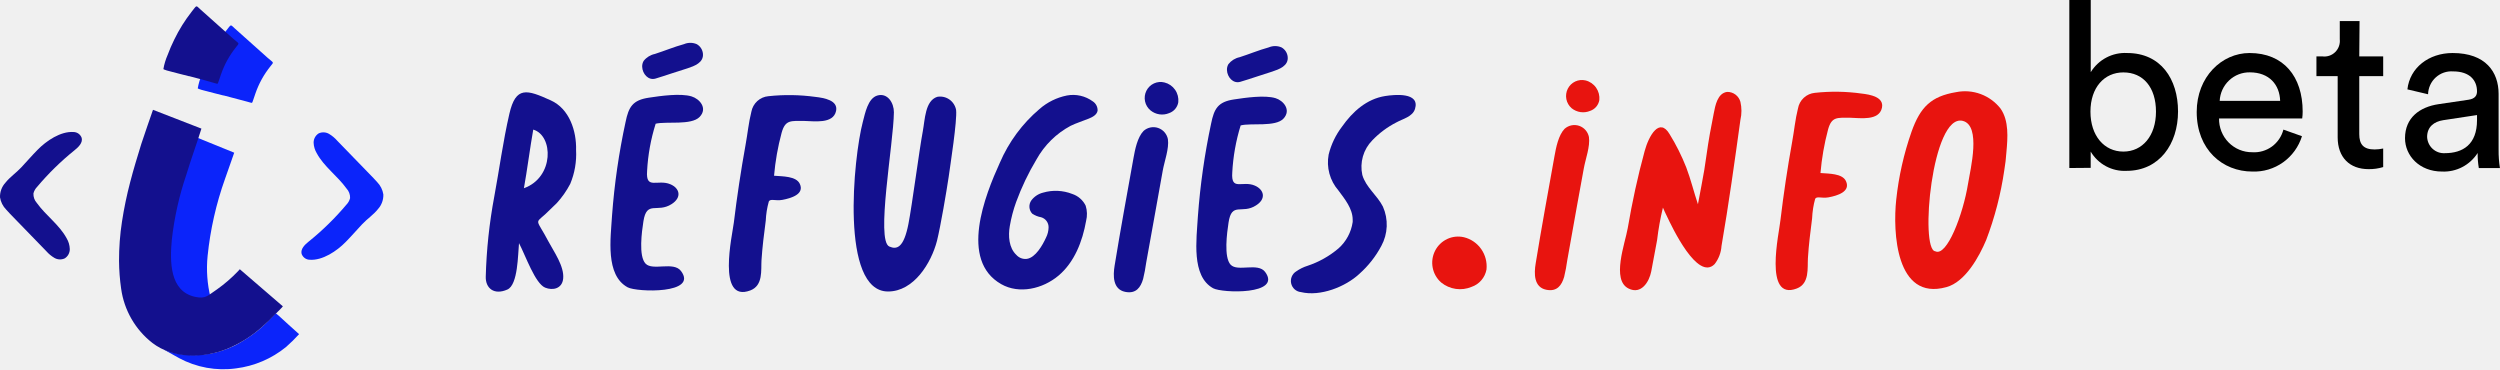
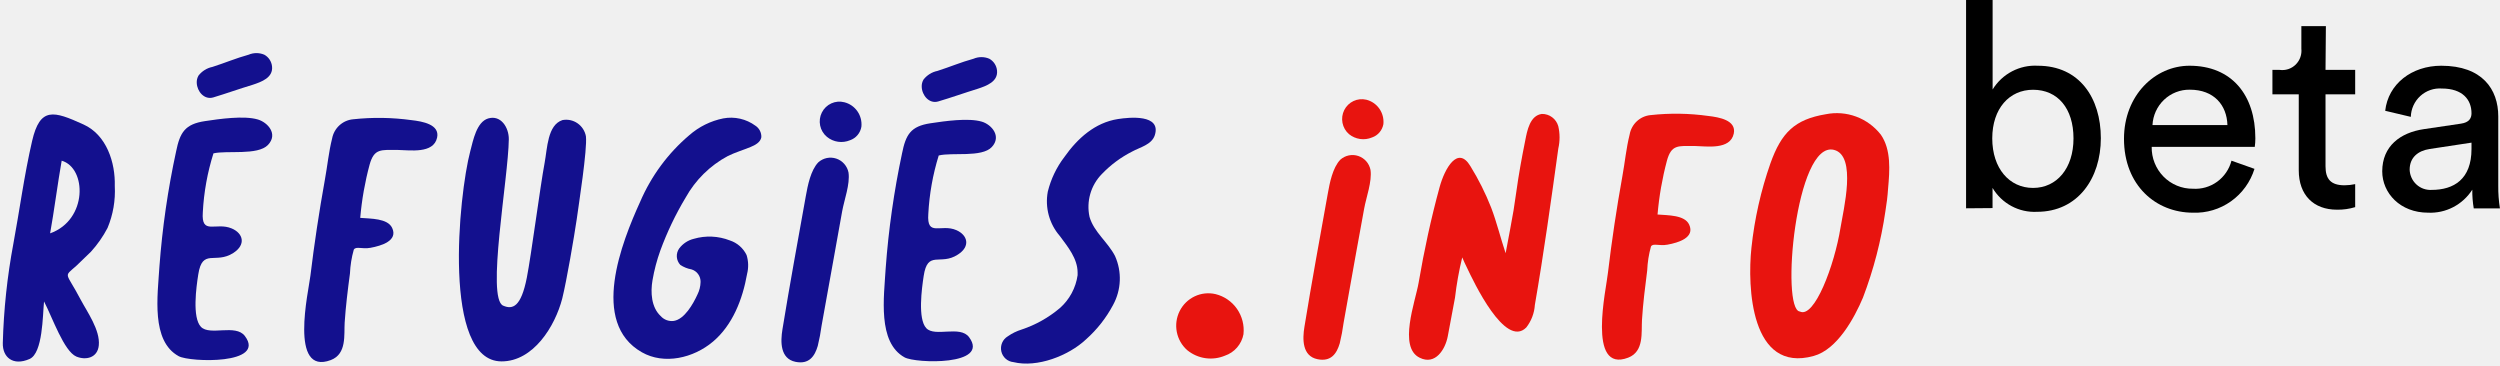
- <svg xmlns="http://www.w3.org/2000/svg" width="636" height="94" viewBox="0 0 636 94" fill="none">
-   <g clip-path="url(#clip0)">
-     <path d="M50.306 22.481C50.306 22.481 50.44 22.556 50.559 22.616C50.974 22.777 51.401 22.907 51.835 23.006C53.483 23.47 55.145 23.845 56.793 24.28H56.897L60.756 25.299L62.79 25.838C64.081 26.168 64.111 26.363 64.274 25.838C64.438 25.314 64.764 24.489 64.972 23.8C65.84 21.28 67.135 18.932 68.802 16.861C69.692 15.677 69.766 16.172 68.03 14.658C67.095 13.848 66.189 13.009 65.269 12.185L59.732 7.239C58.544 6.175 58.916 6.085 57.535 7.809C55.802 10.019 54.309 12.411 53.082 14.943C52.45 16.22 51.885 17.531 51.39 18.869C50.884 20.024 50.52 21.237 50.306 22.481V22.481Z" fill="#0B24FA" />
-     <path d="M46.981 33.722C46.981 33.886 46.892 34.081 46.832 34.246C46.15 36.344 46.194 36.3 45.556 38.413C44.918 40.526 44.25 42.639 43.671 44.782C43.671 45.037 43.136 46.431 43.062 46.701C42.483 48.934 42.186 49.698 41.578 51.991C40.972 54.286 40.521 56.619 40.227 58.975C39.975 60.817 39.876 62.677 39.93 64.535C39.996 65.543 40.135 66.545 40.346 67.533C40.621 69.028 41.154 70.464 41.919 71.774C44.042 75.176 47.5 77.275 50.707 76.69C51.694 76.48 52.655 76.158 53.572 75.731C52.713 72.265 52.456 68.674 52.815 65.12C53.5 58.402 54.996 51.794 57.268 45.442C57.49 44.737 59.613 38.862 59.583 38.847L46.981 33.722Z" fill="#0B24FA" />
-     <path d="M73.388 82.58L70.894 80.302C70.657 80.077 70.404 79.912 70.167 79.702C68.765 81.221 67.278 82.657 65.714 84.004C63.865 85.49 61.876 86.79 59.776 87.885C57.645 88.936 55.376 89.673 53.037 90.073H52.725C49.052 90.67 45.289 90.299 41.8 88.994L45.511 91.078C49.963 93.485 55.055 94.408 60.058 93.715C64.699 93.132 69.088 91.259 72.735 88.305C73.913 87.27 75.033 86.169 76.09 85.008L73.388 82.58Z" fill="#0B24FA" />
-     <path d="M41.563 17.58C41.563 17.58 41.697 17.655 41.815 17.715C42.231 17.876 42.658 18.006 43.092 18.104C44.74 18.569 46.402 18.944 48.05 19.378H48.154L52.013 20.397L54.032 20.982C55.323 21.312 55.353 21.506 55.516 20.982C55.679 20.457 56.006 19.633 56.214 18.944C57.081 16.423 58.377 14.075 60.044 12.005C60.934 10.82 61.008 11.315 59.272 9.801C58.337 8.992 57.431 8.153 56.511 7.328L50.974 2.383C49.786 1.319 50.158 1.229 48.777 2.952C47.044 5.163 45.551 7.554 44.324 10.086C43.692 11.364 43.127 12.675 42.632 14.013C42.134 15.154 41.775 16.352 41.563 17.58V17.58Z" fill="#13108E" />
-     <path d="M61.008 68.492L60.563 68.987C58.928 70.7 57.134 72.251 55.204 73.618C52.889 75.116 52.443 76.121 49.653 75.521C43.136 74.127 43.196 66.529 43.715 60.953C44.345 55.339 45.579 49.811 47.397 44.468C48.703 40.166 49.92 36.974 51.241 32.718C51.241 32.718 40.049 28.401 38.921 27.936C38.921 27.936 36.145 35.895 35.952 36.599C34.957 39.836 33.963 43.059 33.117 46.341C32.253 49.635 31.56 52.971 31.039 56.337C30.525 59.664 30.272 63.027 30.282 66.394C30.303 68.751 30.481 71.105 30.816 73.438C31.576 78.929 34.445 83.897 38.802 87.271C44.146 91.318 51.716 91.183 57.743 88.77C60.929 87.461 63.879 85.628 66.471 83.344C67.792 82.206 69.051 80.995 70.241 79.718C70.731 79.208 71.488 78.534 71.963 77.934L61.008 68.492Z" fill="#13108E" />
-     <path d="M1.574 53.325C1.885 53.684 2.212 54.029 2.539 54.374L11.757 63.876C12.357 64.565 13.064 65.152 13.85 65.614C14.244 65.842 14.687 65.972 15.142 65.993C15.596 66.013 16.049 65.925 16.462 65.734C16.866 65.483 17.198 65.129 17.424 64.709C17.651 64.288 17.764 63.815 17.753 63.336C17.721 62.377 17.445 61.444 16.952 60.623C15.082 57.161 11.682 54.853 9.367 51.631C8.776 50.973 8.467 50.105 8.506 49.218C8.664 48.577 8.992 47.991 9.456 47.525C12.324 44.121 15.51 41.004 18.971 38.217C19.965 37.423 21.093 36.329 20.782 35.085C20.63 34.653 20.351 34.277 19.983 34.009C19.614 33.741 19.173 33.594 18.718 33.586C15.438 33.347 11.786 35.834 9.589 38.083C8.105 39.581 6.828 41.08 5.418 42.579C4.008 44.078 2.598 44.962 1.396 46.46C0.462 47.47 -0.04 48.811 0 50.192C0.186 51.377 0.736 52.473 1.574 53.325V53.325Z" fill="#13108E" />
-     <path d="M95.965 46.341C95.653 45.981 95.327 45.636 95 45.292L85.782 35.79C85.182 35.101 84.475 34.514 83.689 34.051C83.295 33.824 82.852 33.694 82.397 33.673C81.943 33.652 81.49 33.741 81.077 33.931C80.673 34.183 80.341 34.536 80.115 34.957C79.888 35.377 79.775 35.851 79.785 36.33C79.826 37.261 80.097 38.168 80.572 38.967C82.442 42.429 85.842 44.737 88.157 47.96C88.46 48.284 88.695 48.665 88.851 49.082C89.006 49.499 89.078 49.943 89.063 50.388C88.905 51.029 88.576 51.614 88.113 52.081C85.229 55.508 82.022 58.645 78.539 61.448C77.544 62.242 76.416 63.337 76.728 64.58C76.879 65.013 77.158 65.388 77.527 65.656C77.895 65.924 78.337 66.072 78.791 66.079C82.071 66.319 85.723 63.831 87.92 61.583C89.404 60.084 90.681 58.586 92.091 57.087C93.501 55.588 95 54.659 96.143 53.205C97.075 52.189 97.572 50.842 97.524 49.458C97.34 48.28 96.794 47.19 95.965 46.341V46.341Z" fill="#0B24FA" />
-     <path d="M166.756 19.993C164.915 20.533 163.431 18.764 163.372 16.996C163.347 16.47 163.476 15.949 163.743 15.497C164.458 14.588 165.467 13.962 166.593 13.729C169.057 12.949 171.447 11.93 174.015 11.226C174.524 11.008 175.072 10.896 175.625 10.896C176.178 10.896 176.726 11.008 177.236 11.226C177.675 11.467 178.049 11.813 178.326 12.233C178.603 12.654 178.774 13.136 178.824 13.639C179.062 15.947 176.642 16.801 174.89 17.385C172.1 18.225 169.443 19.184 166.756 19.993Z" fill="#13108E" />
-     <path d="M315.521 20.817C313.68 21.357 312.196 19.588 312.137 17.82C312.112 17.294 312.241 16.773 312.508 16.321C313.223 15.412 314.232 14.786 315.358 14.553C317.822 13.773 320.212 12.754 322.78 12.05C323.289 11.833 323.837 11.721 324.39 11.721C324.944 11.721 325.491 11.833 326.001 12.05C326.44 12.291 326.814 12.637 327.091 13.058C327.368 13.478 327.539 13.96 327.589 14.463C327.827 16.771 325.407 17.625 323.656 18.21C320.88 19.064 318.223 20.023 315.521 20.817Z" fill="#13108E" />
-     <path d="M132.036 61.853C131.754 64.67 131.799 72.478 129.067 73.662C125.668 75.161 123.501 73.303 123.575 70.395C123.758 63.554 124.482 56.738 125.742 50.013C127.004 43.253 127.954 36.014 129.587 28.941C131.22 21.867 134.04 22.781 140.096 25.523C144.891 27.667 146.687 33.392 146.553 38.158C146.712 41.107 146.204 44.054 145.069 46.775C144.142 48.544 142.994 50.186 141.655 51.661C140.497 52.8 139.859 53.415 138.686 54.524C135.97 56.952 136.474 55.618 139.532 61.448C140.883 63.996 143.585 67.743 143.273 70.875C143.021 73.438 140.631 73.977 138.671 73.168C136.133 72.089 133.758 65.165 132.036 61.853ZM135.658 32.972C134.901 37.184 134.055 43.673 133.283 47.884C141.017 45.127 140.809 34.471 135.658 32.972Z" fill="#13108E" />
-     <path d="M166.801 31.473C165.566 35.384 164.832 39.439 164.618 43.538C164.262 48.364 167.29 45.501 170.556 46.88C172.916 47.884 173.525 50.207 170.868 51.916C167.172 54.284 164.529 50.867 163.683 56.322C163.283 58.87 162.407 65.165 164.233 67.068C166.058 68.972 171.343 66.424 173.243 68.942C177.696 74.847 162.006 74.352 159.675 73.093C153.946 69.976 155.356 60.639 155.712 54.719C156.304 46.759 157.45 38.851 159.141 31.054C159.928 27.202 160.937 25.463 165.079 24.849C168.047 24.399 173.109 23.68 175.915 24.519C177.963 25.134 180.101 27.517 177.993 29.735C175.885 31.953 169.517 30.814 166.801 31.473Z" fill="#13108E" />
-     <path d="M196.919 44.707C199.056 44.887 202.53 44.782 203.465 46.76C204.712 49.398 201.283 50.432 199.012 50.852C197.275 51.166 196.043 50.477 195.598 51.226C195.146 52.818 194.882 54.458 194.811 56.112C194.366 59.469 193.95 62.811 193.727 66.168C193.564 68.671 194.202 72.628 190.877 73.887C182.283 77.124 186.32 59.724 186.691 56.607C187.493 50.012 188.482 43.448 189.66 36.913C190.18 34.111 190.447 31.188 191.144 28.446C191.336 27.395 191.864 26.438 192.647 25.72C193.43 25.003 194.425 24.565 195.479 24.474C199.464 24.044 203.487 24.105 207.458 24.654C209.67 24.909 213.262 25.523 212.698 28.221C211.985 31.623 207.042 30.799 204.623 30.769C201.194 30.769 199.784 30.424 198.848 33.766C197.883 37.347 197.237 41.009 196.919 44.707V44.707Z" fill="#13108E" />
-     <path d="M463.129 44.017C465.251 44.197 468.695 44.092 469.615 46.085C470.847 48.753 467.448 49.787 465.162 50.207C463.44 50.521 462.193 49.832 461.778 50.581C461.333 52.184 461.074 53.834 461.006 55.497C460.575 58.884 460.145 62.257 459.937 65.629C459.774 68.147 460.412 72.133 457.102 73.392C448.582 76.659 452.649 59.124 452.946 55.992C453.737 49.357 454.727 42.743 455.914 36.149C456.434 33.331 456.701 30.379 457.399 27.621C457.581 26.569 458.101 25.607 458.879 24.883C459.657 24.16 460.65 23.715 461.704 23.619C465.654 23.186 469.643 23.246 473.579 23.799C475.776 24.054 479.323 24.668 478.774 27.396C478.062 30.828 473.178 30.004 470.773 29.959C467.374 29.959 465.979 29.614 465.058 32.956C464.093 36.578 463.447 40.28 463.129 44.017V44.017Z" fill="#E8140F" />
-     <path d="M226.25 62.721C228.195 63.561 229.917 63.006 231.104 56.981C232.025 52.275 233.865 38.142 234.756 33.422C235.32 30.424 235.335 25.643 238.422 24.639C239.497 24.437 240.607 24.674 241.508 25.298C242.41 25.922 243.03 26.881 243.232 27.966C243.543 30.619 241.747 42.024 241.346 44.977C240.782 48.768 239.298 57.491 238.378 61.238C236.893 66.978 232.44 74.157 225.924 74.157C213.677 74.157 217.121 40.016 219.496 31.038C220.09 28.79 220.788 25.044 223.163 24.309C225.79 23.53 227.423 26.168 227.408 28.566C227.319 36.599 222.762 61.238 226.25 62.721Z" fill="#13108E" />
-     <path d="M261.252 65.854C263.449 65.524 265.23 62.377 266.106 60.458C266.516 59.65 266.739 58.759 266.759 57.851C266.771 57.271 266.592 56.704 266.251 56.237C265.91 55.771 265.426 55.432 264.874 55.273C264.063 55.128 263.29 54.817 262.602 54.359C262.179 53.909 261.925 53.325 261.884 52.706C261.844 52.087 262.019 51.473 262.38 50.971C263.119 49.995 264.166 49.302 265.349 49.008C267.791 48.294 270.399 48.41 272.77 49.338C273.512 49.58 274.198 49.969 274.787 50.484C275.376 50.999 275.856 51.629 276.199 52.335C276.59 53.589 276.626 54.928 276.303 56.202C275.383 61.418 273.335 66.693 269.312 70.095C265.289 73.497 259.277 74.891 254.705 72.283C244.018 66.198 250.579 49.712 254.364 41.395C256.631 36.117 260.081 31.442 264.443 27.741C266.433 26 268.837 24.812 271.42 24.294C272.561 24.079 273.735 24.101 274.868 24.358C276.001 24.616 277.07 25.104 278.01 25.793C278.4 26.046 278.718 26.398 278.931 26.813C279.145 27.229 279.247 27.693 279.228 28.161C279.049 29.195 277.966 29.779 277.001 30.169C275.517 30.784 273.854 31.278 272.355 32.013C268.712 33.96 265.703 36.926 263.686 40.555C261.623 43.993 259.889 47.622 258.506 51.391C257.786 53.387 257.245 55.443 256.888 57.536C256.472 59.979 256.635 63.051 258.565 64.85C258.898 65.225 259.317 65.512 259.785 65.687C260.253 65.862 260.757 65.919 261.252 65.854Z" fill="#13108E" />
-     <path d="M290.806 70.98C290.183 73.108 289.01 74.816 286.234 74.247C283.087 73.602 283.132 70.14 283.562 67.562C285.047 58.435 286.724 49.338 288.357 40.226C288.743 38.053 289.351 34.95 290.91 33.317C291.405 32.871 292.008 32.565 292.657 32.429C293.307 32.294 293.98 32.334 294.61 32.545C295.239 32.756 295.802 33.132 296.242 33.633C296.682 34.134 296.983 34.743 297.115 35.4C297.456 37.813 296.239 40.975 295.809 43.373L294.072 53.055L291.593 66.813C291.403 68.215 291.141 69.606 290.806 70.98V70.98Z" fill="#13108E" />
-     <path d="M344.125 56.472C344.125 56.292 344.125 56.112 344.125 55.932C344.125 53.055 342.106 50.642 340.488 48.439C339.415 47.208 338.633 45.746 338.203 44.164C337.774 42.583 337.708 40.923 338.01 39.311C338.647 36.737 339.805 34.324 341.409 32.222C344.096 28.401 347.688 25.163 352.393 24.429C354.768 24.054 361.3 23.41 359.978 27.711C359.355 29.704 356.906 30.214 355.288 31.113C352.983 32.285 350.891 33.841 349.098 35.714C347.982 36.85 347.166 38.251 346.725 39.788C346.284 41.325 346.232 42.949 346.574 44.512C347.495 47.674 350.36 49.682 351.814 52.56C352.519 54.144 352.849 55.871 352.78 57.606C352.71 59.341 352.242 61.035 351.414 62.556C349.995 65.229 348.115 67.625 345.862 69.63C342.299 72.988 335.842 75.505 330.944 74.306C330.354 74.248 329.797 74.002 329.353 73.605C328.909 73.209 328.6 72.681 328.47 72.096C328.34 71.512 328.396 70.902 328.63 70.351C328.863 69.801 329.263 69.339 329.771 69.031C330.649 68.415 331.615 67.94 332.636 67.622C335.507 66.669 338.171 65.174 340.488 63.216C342.459 61.478 343.748 59.086 344.125 56.472V56.472Z" fill="#13108E" />
-     <path d="M423.05 52.815C422.384 55.538 421.888 58.301 421.566 61.088C421.076 63.725 420.586 66.363 420.081 69.016C419.577 71.669 417.543 75.011 414.322 73.407C409.869 71.264 413.446 61.852 414.099 58.03C415.227 51.421 416.637 44.872 418.404 38.412C419.473 34.5 422.159 29.794 424.727 34.096C426.398 36.798 427.824 39.648 428.988 42.608C430.131 45.606 430.932 48.918 431.956 51.961C431.956 51.871 432.817 47.359 432.877 47.075C433.545 43.433 433.663 42.893 434.153 39.326C434.643 35.759 435.281 32.282 435.979 28.835C436.365 26.842 436.929 23.71 439.378 23.38C440.141 23.362 440.888 23.601 441.501 24.06C442.114 24.518 442.558 25.171 442.763 25.913C443.109 27.416 443.109 28.98 442.763 30.484C441.278 41.2 439.794 51.916 437.953 62.572C437.844 64.26 437.228 65.876 436.187 67.203C431.852 71.564 425.366 57.761 424.015 54.913C423.659 54.209 423.347 53.519 423.05 52.815Z" fill="#E8140F" />
-     <path d="M509.887 43.328C509.006 49.392 507.462 55.338 505.285 61.058C503.519 65.24 500.001 71.744 495.147 73.048C482.232 76.63 481.535 58.87 482.396 50.837C483.023 44.923 484.333 39.103 486.3 33.497C488.526 27.262 491.243 24.504 497.655 23.44C499.738 23.02 501.896 23.19 503.889 23.93C505.883 24.671 507.635 25.953 508.951 27.637C511.104 30.739 510.762 35.04 510.436 38.667C510.334 40.23 510.151 41.785 509.887 43.328V43.328ZM492.326 63.921C495.295 65.419 499.422 54.494 500.669 46.745C501.262 43.044 504.068 31.953 499.333 30.754C491.465 28.776 488.363 63.561 492.326 63.921Z" fill="#E8140F" />
-     <path d="M315.625 31.908C314.419 35.798 313.701 39.826 313.488 43.898C313.146 48.709 316.085 45.846 319.247 47.225C321.548 48.229 322.216 50.552 319.544 52.245C315.937 54.599 313.354 51.211 312.538 56.637C312.152 59.185 311.291 65.434 313.072 67.338C314.853 69.241 320.019 66.693 321.859 69.196C326.194 75.071 310.89 74.591 308.619 73.332C303.023 70.23 304.403 60.923 304.744 55.018C305.326 47.101 306.446 39.234 308.099 31.473C308.871 27.636 309.851 25.913 313.903 25.298C316.872 24.849 321.741 24.144 324.487 24.969C326.476 25.568 328.569 27.966 326.52 30.169C324.472 32.372 318.282 31.218 315.625 31.908Z" fill="#13108E" />
-     <path d="M297.427 28.776C296.649 29.102 295.798 29.21 294.965 29.089C294.132 28.968 293.346 28.621 292.691 28.086C291.979 27.498 291.487 26.683 291.296 25.774C291.106 24.865 291.229 23.917 291.644 23.089C292.06 22.26 292.744 21.599 293.582 21.216C294.42 20.833 295.363 20.751 296.254 20.982C297.342 21.252 298.297 21.91 298.942 22.837C299.586 23.762 299.875 24.893 299.757 26.018C299.65 26.647 299.377 27.235 298.966 27.72C298.556 28.205 298.024 28.57 297.427 28.776V28.776Z" fill="#13108E" />
-     <path d="M397.919 70.44C397.296 72.569 396.123 74.277 393.347 73.708C390.201 73.063 390.245 69.601 390.676 67.023C392.16 57.896 393.837 48.799 395.47 39.687C395.856 37.514 396.465 34.411 398.023 32.778C398.518 32.332 399.121 32.026 399.77 31.89C400.42 31.755 401.093 31.795 401.723 32.006C402.352 32.217 402.915 32.593 403.355 33.094C403.795 33.595 404.096 34.205 404.228 34.861C404.569 37.274 403.352 40.436 402.922 42.834L401.17 52.456L398.706 66.244C398.517 67.656 398.255 69.057 397.919 70.44V70.44Z" fill="#E8140F" />
-     <path d="M404.54 28.206C403.762 28.532 402.912 28.641 402.078 28.519C401.245 28.398 400.459 28.052 399.805 27.517C399.121 26.922 398.655 26.113 398.48 25.219C398.305 24.325 398.432 23.397 398.84 22.584C399.249 21.772 399.915 21.121 400.733 20.735C401.551 20.35 402.473 20.252 403.352 20.458C404.441 20.724 405.397 21.379 406.044 22.302C406.691 23.225 406.984 24.354 406.87 25.479C406.758 26.102 406.483 26.683 406.073 27.163C405.663 27.642 405.134 28.003 404.54 28.206V28.206Z" fill="#E8140F" />
-     <path d="M374.347 72.987C373.079 73.517 371.693 73.692 370.335 73.494C368.977 73.296 367.697 72.733 366.629 71.863C365.517 70.89 364.76 69.569 364.478 68.111C364.196 66.652 364.406 65.141 365.073 63.817C365.741 62.493 366.828 61.433 368.162 60.805C369.496 60.177 370.999 60.018 372.433 60.353C374.213 60.789 375.777 61.865 376.831 63.379C377.885 64.892 378.358 66.741 378.162 68.581C377.972 69.591 377.518 70.533 376.847 71.307C376.177 72.082 375.314 72.662 374.347 72.987V72.987Z" fill="#E8140F" />
-     <path d="M526.438 42.744V0H531.885V18.359C532.856 16.781 534.229 15.496 535.862 14.639C537.494 13.781 539.326 13.384 541.163 13.489C549.698 13.489 554.092 20.098 554.092 28.356C554.092 36.614 549.356 43.463 540.999 43.463C539.18 43.56 537.37 43.154 535.762 42.291C534.153 41.428 532.808 40.139 531.87 38.562V42.699L526.438 42.744ZM540.183 18.419C535.329 18.419 531.811 22.256 531.811 28.401C531.811 34.546 535.314 38.562 540.183 38.562C545.052 38.562 548.481 34.546 548.481 28.401C548.481 22.256 545.26 18.419 540.183 18.419V18.419Z" fill="black" />
-     <path d="M585.62 34.65C584.782 37.34 583.092 39.678 580.809 41.302C578.527 42.927 575.779 43.749 572.988 43.643C565.447 43.643 558.842 38.097 558.842 28.476C558.842 19.558 565.21 13.488 572.29 13.488C580.944 13.488 585.798 19.483 585.798 28.371C585.799 28.962 585.759 29.553 585.679 30.139H564.527C564.507 31.267 564.711 32.388 565.128 33.435C565.545 34.482 566.165 35.434 566.953 36.235C567.74 37.036 568.679 37.669 569.713 38.097C570.747 38.525 571.856 38.739 572.973 38.727C574.751 38.848 576.515 38.34 577.962 37.29C579.409 36.239 580.448 34.712 580.9 32.972L585.62 34.65ZM580.068 25.658C579.95 21.581 577.322 18.404 572.35 18.404C570.391 18.375 568.497 19.114 567.068 20.468C565.639 21.821 564.786 23.682 564.69 25.658H580.068Z" fill="black" />
-     <path d="M600.197 14.343H606.283V19.363H600.197V34.126C600.197 36.719 601.251 38.022 604.115 38.022C604.844 38.014 605.57 37.934 606.283 37.783V42.504C605.071 42.875 603.808 43.052 602.542 43.028C597.747 43.028 594.704 40.031 594.704 34.935V19.363H589.301V14.343H590.786C591.378 14.426 591.982 14.372 592.55 14.184C593.119 13.996 593.637 13.68 594.067 13.26C594.496 12.839 594.825 12.325 595.028 11.757C595.231 11.189 595.303 10.582 595.239 9.981V5.365H600.271L600.197 14.343Z" fill="black" />
-     <path d="M620.385 26.497L627.985 25.373C629.677 25.133 630.152 24.249 630.152 23.245C630.152 20.472 628.341 18.164 624.066 18.164C623.265 18.105 622.462 18.211 621.703 18.474C620.944 18.738 620.246 19.154 619.65 19.697C619.055 20.241 618.575 20.9 618.24 21.636C617.904 22.372 617.72 23.169 617.698 23.979L612.443 22.735C613.052 17.235 617.876 13.488 623.947 13.488C632.364 13.488 635.644 18.329 635.644 23.874V38.097C635.625 39.658 635.739 41.218 635.985 42.758H630.612C630.397 41.491 630.298 40.207 630.315 38.922C629.344 40.44 627.995 41.675 626.404 42.504C624.813 43.332 623.034 43.725 621.245 43.643C615.516 43.643 611.834 39.626 611.834 35.145C611.849 29.974 615.531 27.217 620.385 26.497ZM630.152 30.574V29.27L621.557 30.574C619.212 30.933 617.46 32.282 617.46 34.83C617.481 35.402 617.615 35.963 617.853 36.482C618.091 37.001 618.43 37.467 618.849 37.852C619.268 38.237 619.758 38.534 620.292 38.725C620.826 38.917 621.392 38.999 621.958 38.967C626.53 38.967 630.152 36.779 630.152 30.574Z" fill="black" />
-   </g>
-   <defs>
-     <clipPath id="clip0">
-       <rect width="636" height="94" fill="white" />
-     </clipPath>
-   </defs>
+ <svg xmlns="http://www.w3.org/2000/svg" width="513" height="75" viewBox="0 0 513 75" fill="none">
+   <path d="M43.756 19.993C41.915 20.533 40.431 18.764 40.372 16.996C40.347 16.47 40.476 15.949 40.743 15.497C41.458 14.588 42.467 13.962 43.593 13.729C46.057 12.949 48.447 11.93 51.015 11.226C51.524 11.008 52.072 10.896 52.625 10.896C53.178 10.896 53.726 11.008 54.236 11.226C54.675 11.467 55.049 11.813 55.326 12.233C55.603 12.654 55.774 13.136 55.824 13.639C56.062 15.947 53.642 16.801 51.89 17.385C49.1 18.225 46.443 19.184 43.756 19.993Z" fill="#13108E" />
+   <path d="M192.521 20.817C190.68 21.357 189.196 19.588 189.137 17.82C189.112 17.294 189.241 16.773 189.508 16.321C190.223 15.412 191.232 14.786 192.358 14.553C194.822 13.773 197.212 12.754 199.78 12.05C200.289 11.833 200.837 11.721 201.39 11.721C201.944 11.721 202.491 11.833 203.001 12.05C203.44 12.291 203.814 12.637 204.091 13.058C204.368 13.478 204.539 13.96 204.589 14.463C204.827 16.771 202.407 17.625 200.656 18.21C197.88 19.064 195.223 20.023 192.521 20.817Z" fill="#13108E" />
+   <path d="M9.036 61.853C8.754 64.67 8.799 72.478 6.067 73.662C2.668 75.161 0.501 73.303 0.575 70.395C0.758 63.554 1.482 56.738 2.742 50.013C4.004 43.253 4.954 36.014 6.587 28.941C8.22 21.867 11.04 22.781 17.096 25.523C21.891 27.667 23.687 33.392 23.553 38.158C23.712 41.107 23.204 44.054 22.069 46.775C21.142 48.544 19.994 50.186 18.655 51.661C17.497 52.8 16.859 53.415 15.686 54.524C12.97 56.952 13.474 55.618 16.532 61.448C17.883 63.996 20.585 67.743 20.273 70.875C20.02 73.438 17.631 73.977 15.671 73.168C13.133 72.089 10.758 65.165 9.036 61.853ZM12.658 32.972C11.901 37.184 11.055 43.673 10.283 47.884C18.017 45.127 17.809 34.471 12.658 32.972Z" fill="#13108E" />
+   <path d="M43.8 31.473C42.566 35.384 41.832 39.439 41.618 43.538C41.262 48.364 44.29 45.501 47.556 46.88C49.916 47.884 50.525 50.207 47.868 51.916C44.172 54.284 41.529 50.867 40.683 56.322C40.282 58.87 39.407 65.165 41.233 67.068C43.058 68.972 48.343 66.424 50.243 68.942C54.696 74.847 39.006 74.352 36.675 73.093C30.946 69.976 32.356 60.639 32.712 54.719C33.304 46.759 34.45 38.851 36.141 31.054C36.928 27.202 37.937 25.463 42.079 24.849C45.047 24.399 50.109 23.68 52.915 24.519C54.963 25.134 57.101 27.517 54.993 29.735C52.885 31.953 46.517 30.814 43.8 31.473Z" fill="#13108E" />
+   <path d="M73.919 44.707C76.056 44.887 79.53 44.782 80.465 46.76C81.712 49.398 78.283 50.432 76.012 50.852C74.275 51.166 73.043 50.477 72.598 51.226C72.146 52.818 71.882 54.458 71.811 56.112C71.365 59.469 70.95 62.811 70.727 66.168C70.564 68.671 71.202 72.628 67.877 73.887C59.283 77.124 63.32 59.724 63.691 56.607C64.493 50.012 65.482 43.448 66.66 36.913C67.18 34.111 67.447 31.188 68.144 28.446C68.336 27.395 68.864 26.438 69.647 25.72C70.43 25.003 71.425 24.565 72.479 24.474C76.464 24.044 80.487 24.105 84.458 24.654C86.67 24.909 90.262 25.523 89.698 28.221C88.985 31.623 84.042 30.799 81.623 30.769C78.194 30.769 76.784 30.424 75.848 33.766C74.883 37.347 74.237 41.009 73.919 44.707V44.707Z" fill="#13108E" />
+   <path d="M340.129 44.017C342.251 44.197 345.695 44.092 346.615 46.085C347.847 48.753 344.448 49.787 342.162 50.207C340.44 50.521 339.193 49.832 338.778 50.581C338.333 52.184 338.074 53.834 338.006 55.497C337.575 58.884 337.145 62.257 336.937 65.629C336.774 68.147 337.412 72.133 334.102 73.392C325.582 76.659 329.649 59.124 329.946 55.992C330.737 49.357 331.727 42.743 332.914 36.149C333.434 33.331 333.701 30.379 334.399 27.621C334.581 26.569 335.101 25.607 335.879 24.883C336.657 24.16 337.65 23.715 338.704 23.619C342.654 23.186 346.643 23.246 350.579 23.799C352.776 24.054 356.323 24.668 355.774 27.396C355.062 30.828 350.178 30.004 347.773 29.959C344.374 29.959 342.979 29.614 342.058 32.956C341.093 36.578 340.447 40.28 340.129 44.017V44.017Z" fill="#E8140F" />
+   <path d="M103.25 62.721C105.195 63.561 106.917 63.006 108.104 56.981C109.025 52.275 110.865 38.142 111.756 33.422C112.32 30.424 112.335 25.643 115.422 24.639C116.497 24.437 117.607 24.674 118.508 25.298C119.41 25.922 120.03 26.881 120.232 27.966C120.543 30.619 118.747 42.024 118.346 44.977C117.782 48.768 116.298 57.491 115.378 61.238C113.893 66.978 109.44 74.157 102.924 74.157C90.677 74.157 94.121 40.016 96.496 31.038C97.09 28.79 97.788 25.044 100.163 24.309C102.79 23.53 104.423 26.168 104.408 28.566C104.319 36.599 99.762 61.238 103.25 62.721Z" fill="#13108E" />
+   <path d="M138.252 65.854C140.449 65.524 142.23 62.377 143.106 60.458C143.516 59.65 143.739 58.759 143.759 57.851C143.771 57.271 143.592 56.704 143.251 56.237C142.91 55.771 142.426 55.432 141.874 55.273C141.063 55.128 140.29 54.817 139.602 54.359C139.179 53.909 138.925 53.325 138.884 52.706C138.844 52.087 139.019 51.473 139.38 50.971C140.119 49.995 141.166 49.302 142.349 49.008C144.791 48.294 147.399 48.41 149.77 49.338C150.512 49.58 151.198 49.969 151.787 50.484C152.376 50.999 152.856 51.629 153.199 52.335C153.59 53.589 153.626 54.928 153.303 56.202C152.383 61.418 150.335 66.693 146.312 70.095C142.289 73.497 136.277 74.891 131.705 72.283C121.018 66.198 127.579 49.712 131.364 41.395C133.631 36.117 137.081 31.442 141.443 27.741C143.433 26 145.837 24.812 148.42 24.294C149.561 24.079 150.735 24.101 151.868 24.358C153.001 24.616 154.07 25.104 155.01 25.793C155.4 26.046 155.718 26.398 155.931 26.813C156.145 27.229 156.247 27.693 156.228 28.161C156.049 29.195 154.966 29.779 154.001 30.169C152.517 30.784 150.854 31.278 149.355 32.013C145.712 33.96 142.703 36.926 140.686 40.555C138.623 43.993 136.889 47.622 135.506 51.391C134.786 53.387 134.245 55.443 133.888 57.536C133.472 59.979 133.635 63.051 135.565 64.85C135.898 65.225 136.317 65.512 136.785 65.687C137.253 65.862 137.757 65.919 138.252 65.854Z" fill="#13108E" />
+   <path d="M167.806 70.98C167.183 73.108 166.01 74.816 163.234 74.247C160.087 73.602 160.132 70.14 160.562 67.562C162.047 58.435 163.724 49.338 165.357 40.226C165.743 38.053 166.351 34.95 167.91 33.317C168.405 32.871 169.008 32.565 169.657 32.429C170.307 32.294 170.98 32.334 171.61 32.545C172.239 32.756 172.802 33.132 173.242 33.633C173.682 34.134 173.983 34.743 174.115 35.4C174.456 37.813 173.239 40.975 172.809 43.373L171.072 53.055L168.593 66.813C168.403 68.215 168.141 69.606 167.806 70.98V70.98Z" fill="#13108E" />
+   <path d="M221.125 56.472C221.125 56.292 221.125 56.112 221.125 55.932C221.125 53.055 219.106 50.642 217.488 48.439C216.415 47.208 215.633 45.746 215.203 44.164C214.774 42.583 214.708 40.923 215.01 39.311C215.647 36.737 216.805 34.324 218.409 32.222C221.096 28.401 224.688 25.163 229.393 24.429C231.768 24.054 238.3 23.41 236.978 27.711C236.355 29.704 233.906 30.214 232.288 31.113C229.983 32.285 227.891 33.841 226.098 35.714C224.982 36.85 224.166 38.251 223.725 39.788C223.284 41.325 223.232 42.949 223.574 44.512C224.495 47.674 227.36 49.682 228.814 52.56C229.519 54.144 229.849 55.871 229.78 57.606C229.71 59.341 229.242 61.035 228.414 62.556C226.995 65.229 225.115 67.625 222.862 69.63C219.299 72.988 212.842 75.505 207.944 74.306C207.354 74.248 206.797 74.002 206.353 73.605C205.909 73.209 205.6 72.681 205.47 72.096C205.34 71.512 205.396 70.902 205.63 70.351C205.863 69.801 206.263 69.339 206.771 69.031C207.649 68.415 208.615 67.94 209.636 67.622C212.507 66.669 215.171 65.174 217.488 63.216C219.459 61.478 220.748 59.086 221.125 56.472V56.472Z" fill="#13108E" />
+   <path d="M300.05 52.815C299.384 55.538 298.888 58.301 298.566 61.088C298.076 63.725 297.586 66.363 297.081 69.016C296.577 71.669 294.543 75.011 291.322 73.407C286.869 71.264 290.446 61.852 291.099 58.03C292.227 51.421 293.637 44.872 295.404 38.412C296.473 34.5 299.159 29.794 301.727 34.096C303.398 36.798 304.824 39.648 305.988 42.608C307.131 45.606 307.932 48.918 308.956 51.961C308.956 51.871 309.817 47.359 309.877 47.075C310.545 43.433 310.663 42.893 311.153 39.326C311.643 35.759 312.281 32.282 312.979 28.835C313.365 26.842 313.929 23.71 316.378 23.38C317.141 23.362 317.888 23.601 318.501 24.06C319.114 24.518 319.558 25.171 319.763 25.913C320.109 27.416 320.109 28.98 319.763 30.484C318.278 41.2 316.794 51.916 314.953 62.572C314.844 64.26 314.228 65.876 313.187 67.203C308.852 71.564 302.366 57.761 301.015 54.913C300.659 54.209 300.347 53.519 300.05 52.815Z" fill="#E8140F" />
+   <path d="M386.887 43.328C386.006 49.392 384.462 55.338 382.285 61.058C380.519 65.24 377.001 71.744 372.147 73.048C359.232 76.63 358.535 58.87 359.396 50.837C360.023 44.923 361.333 39.103 363.3 33.497C365.526 27.262 368.243 24.504 374.655 23.44C376.738 23.02 378.896 23.19 380.889 23.93C382.883 24.671 384.635 25.953 385.951 27.637C388.104 30.739 387.762 35.04 387.436 38.667C387.334 40.23 387.151 41.785 386.887 43.328V43.328ZM369.326 63.921C372.295 65.419 376.422 54.494 377.669 46.745C378.262 43.044 381.068 31.953 376.333 30.754C368.465 28.776 365.363 63.561 369.326 63.921Z" fill="#E8140F" />
+   <path d="M192.625 31.908C191.419 35.798 190.701 39.826 190.488 43.898C190.146 48.709 193.085 45.846 196.247 47.225C198.548 48.229 199.216 50.552 196.544 52.245C192.937 54.599 190.354 51.211 189.538 56.637C189.152 59.185 188.291 65.434 190.072 67.338C191.853 69.241 197.019 66.693 198.859 69.196C203.194 75.071 187.89 74.591 185.619 73.332C180.023 70.23 181.403 60.923 181.744 55.018C182.326 47.101 183.446 39.234 185.099 31.473C185.871 27.636 186.851 25.913 190.903 25.298C193.872 24.849 198.741 24.144 201.487 24.969C203.476 25.568 205.569 27.966 203.52 30.169C201.472 32.372 195.282 31.218 192.625 31.908Z" fill="#13108E" />
+   <path d="M174.427 28.776C173.649 29.102 172.798 29.21 171.965 29.089C171.132 28.968 170.346 28.621 169.691 28.086C168.979 27.498 168.487 26.683 168.296 25.774C168.106 24.865 168.229 23.917 168.644 23.089C169.06 22.26 169.744 21.599 170.582 21.216C171.42 20.833 172.363 20.751 173.254 20.982C174.342 21.252 175.297 21.91 175.942 22.837C176.586 23.762 176.875 24.893 176.757 26.018C176.65 26.647 176.377 27.235 175.966 27.72C175.556 28.205 175.024 28.57 174.427 28.776V28.776Z" fill="#13108E" />
+   <path d="M274.919 70.44C274.296 72.569 273.123 74.277 270.347 73.708C267.201 73.063 267.245 69.601 267.676 67.023C269.16 57.896 270.837 48.799 272.47 39.687C272.856 37.514 273.465 34.411 275.023 32.778C275.518 32.332 276.121 32.026 276.77 31.89C277.42 31.755 278.093 31.795 278.723 32.006C279.352 32.217 279.915 32.593 280.355 33.094C280.795 33.595 281.096 34.205 281.228 34.861C281.569 37.274 280.352 40.436 279.922 42.834L278.17 52.456L275.706 66.244C275.517 67.656 275.255 69.057 274.919 70.44V70.44Z" fill="#E8140F" />
+   <path d="M281.54 28.206C280.762 28.532 279.912 28.641 279.078 28.519C278.245 28.398 277.459 28.052 276.805 27.517C276.121 26.922 275.655 26.113 275.48 25.219C275.305 24.325 275.432 23.397 275.84 22.584C276.249 21.772 276.915 21.121 277.733 20.735C278.551 20.35 279.473 20.252 280.352 20.458C281.441 20.724 282.397 21.379 283.044 22.302C283.691 23.225 283.984 24.354 283.87 25.479C283.758 26.102 283.483 26.683 283.073 27.163C282.663 27.642 282.134 28.003 281.54 28.206V28.206Z" fill="#E8140F" />
+   <path d="M251.347 72.987C250.079 73.517 248.693 73.692 247.335 73.494C245.977 73.296 244.697 72.733 243.629 71.863C242.517 70.89 241.76 69.569 241.478 68.111C241.196 66.652 241.406 65.141 242.073 63.817C242.741 62.493 243.828 61.433 245.162 60.805C246.496 60.177 247.999 60.018 249.433 60.353C251.213 60.789 252.777 61.865 253.831 63.379C254.885 64.892 255.358 66.741 255.162 68.581C254.972 69.591 254.518 70.533 253.847 71.307C253.177 72.082 252.314 72.662 251.347 72.987V72.987Z" fill="#E8140F" />
+   <path d="M403.438 42.744V0H408.885V18.359C409.856 16.781 411.229 15.496 412.862 14.639C414.494 13.781 416.326 13.384 418.163 13.489C426.698 13.489 431.092 20.098 431.092 28.356C431.092 36.614 426.356 43.463 417.999 43.463C416.18 43.56 414.37 43.154 412.762 42.291C411.153 41.428 409.808 40.139 408.87 38.562V42.699L403.438 42.744ZM417.183 18.419C412.329 18.419 408.811 22.256 408.811 28.401C408.811 34.546 412.314 38.562 417.183 38.562C422.052 38.562 425.481 34.546 425.481 28.401C425.481 22.256 422.26 18.419 417.183 18.419V18.419Z" fill="black" />
+   <path d="M462.62 34.65C461.782 37.34 460.092 39.678 457.809 41.302C455.527 42.927 452.779 43.749 449.988 43.643C442.447 43.643 435.842 38.097 435.842 28.476C435.842 19.558 442.21 13.488 449.29 13.488C457.944 13.488 462.798 19.483 462.798 28.371C462.799 28.962 462.759 29.553 462.679 30.139H441.527C441.507 31.267 441.711 32.388 442.128 33.435C442.545 34.482 443.165 35.434 443.953 36.235C444.74 37.036 445.679 37.669 446.713 38.097C447.747 38.525 448.856 38.739 449.973 38.727C451.751 38.848 453.515 38.34 454.962 37.29C456.409 36.239 457.448 34.712 457.9 32.972L462.62 34.65ZM457.068 25.658C456.95 21.581 454.322 18.404 449.35 18.404C447.391 18.375 445.497 19.114 444.068 20.468C442.639 21.821 441.786 23.682 441.69 25.658H457.068Z" fill="black" />
+   <path d="M477.197 14.343H483.283V19.363H477.197V34.126C477.197 36.719 478.251 38.022 481.115 38.022C481.844 38.014 482.57 37.934 483.283 37.783V42.504C482.071 42.875 480.808 43.052 479.542 43.028C474.747 43.028 471.704 40.031 471.704 34.935V19.363H466.301V14.343H467.786C468.378 14.426 468.982 14.372 469.55 14.184C470.119 13.996 470.637 13.68 471.067 13.26C471.496 12.839 471.825 12.325 472.028 11.757C472.231 11.189 472.303 10.582 472.239 9.981V5.365H477.271L477.197 14.343Z" fill="black" />
+   <path d="M497.385 26.497L504.985 25.373C506.677 25.133 507.152 24.249 507.152 23.245C507.152 20.472 505.341 18.164 501.066 18.164C500.265 18.105 499.462 18.211 498.703 18.474C497.944 18.738 497.246 19.154 496.65 19.697C496.055 20.241 495.575 20.9 495.24 21.636C494.904 22.372 494.72 23.169 494.698 23.979L489.443 22.735C490.052 17.235 494.876 13.488 500.947 13.488C509.364 13.488 512.644 18.329 512.644 23.874V38.097C512.625 39.658 512.739 41.218 512.985 42.758H507.612C507.397 41.491 507.298 40.207 507.315 38.922C506.344 40.44 504.995 41.675 503.404 42.504C501.813 43.332 500.034 43.725 498.245 43.643C492.516 43.643 488.834 39.626 488.834 35.145C488.849 29.974 492.531 27.217 497.385 26.497ZM507.152 30.574V29.27L498.557 30.574C496.212 30.933 494.46 32.282 494.46 34.83C494.481 35.402 494.615 35.963 494.853 36.482C495.091 37.001 495.43 37.467 495.849 37.852C496.268 38.237 496.758 38.534 497.292 38.725C497.826 38.917 498.392 38.999 498.958 38.967C503.53 38.967 507.152 36.779 507.152 30.574Z" fill="black" />
</svg>
